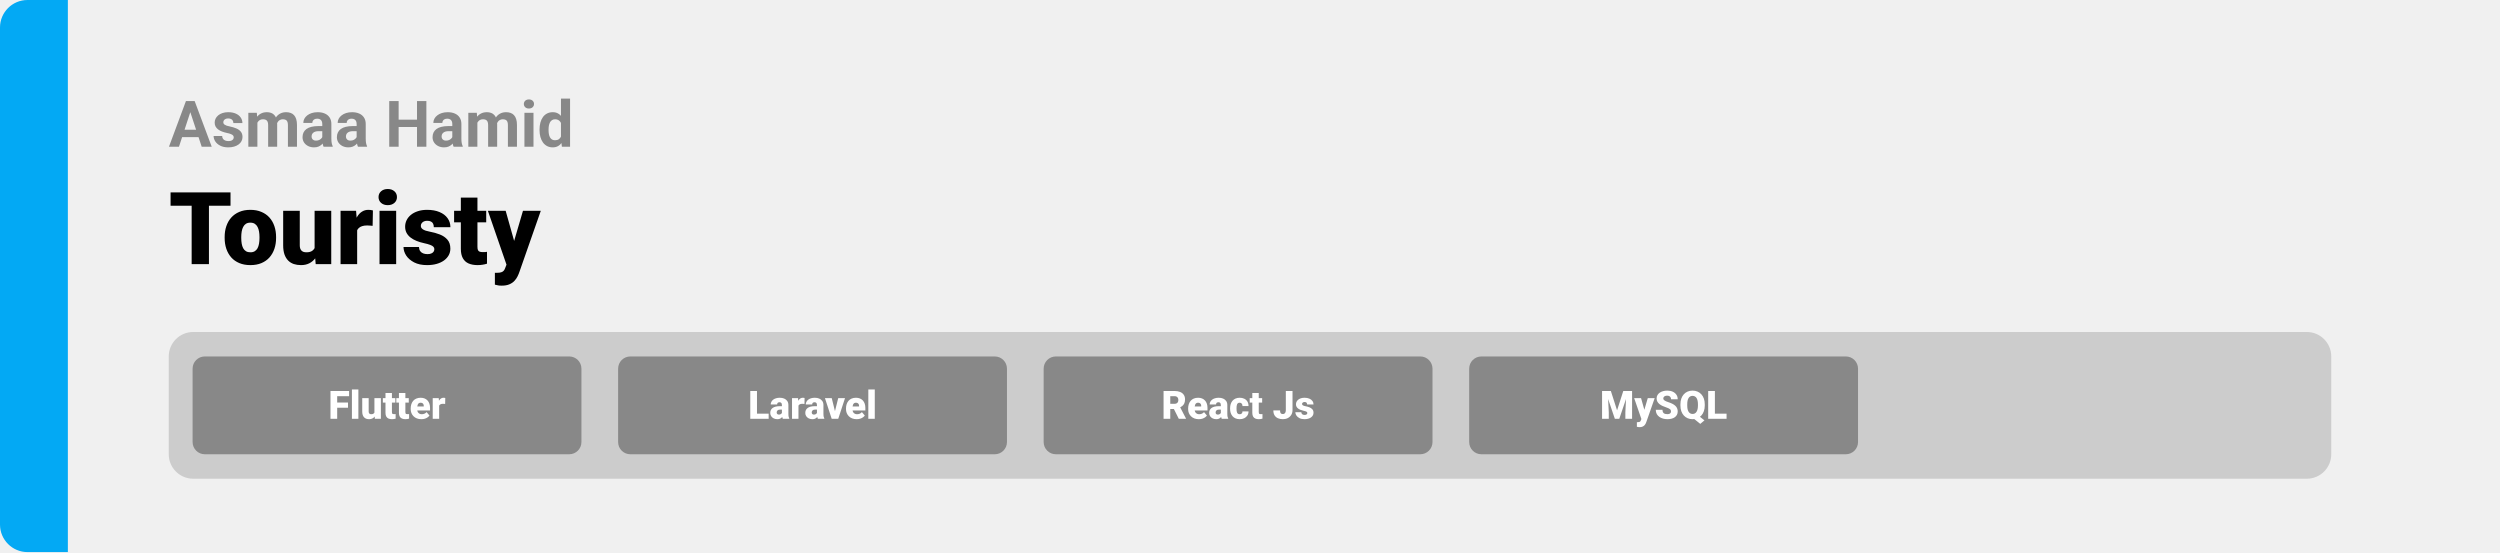
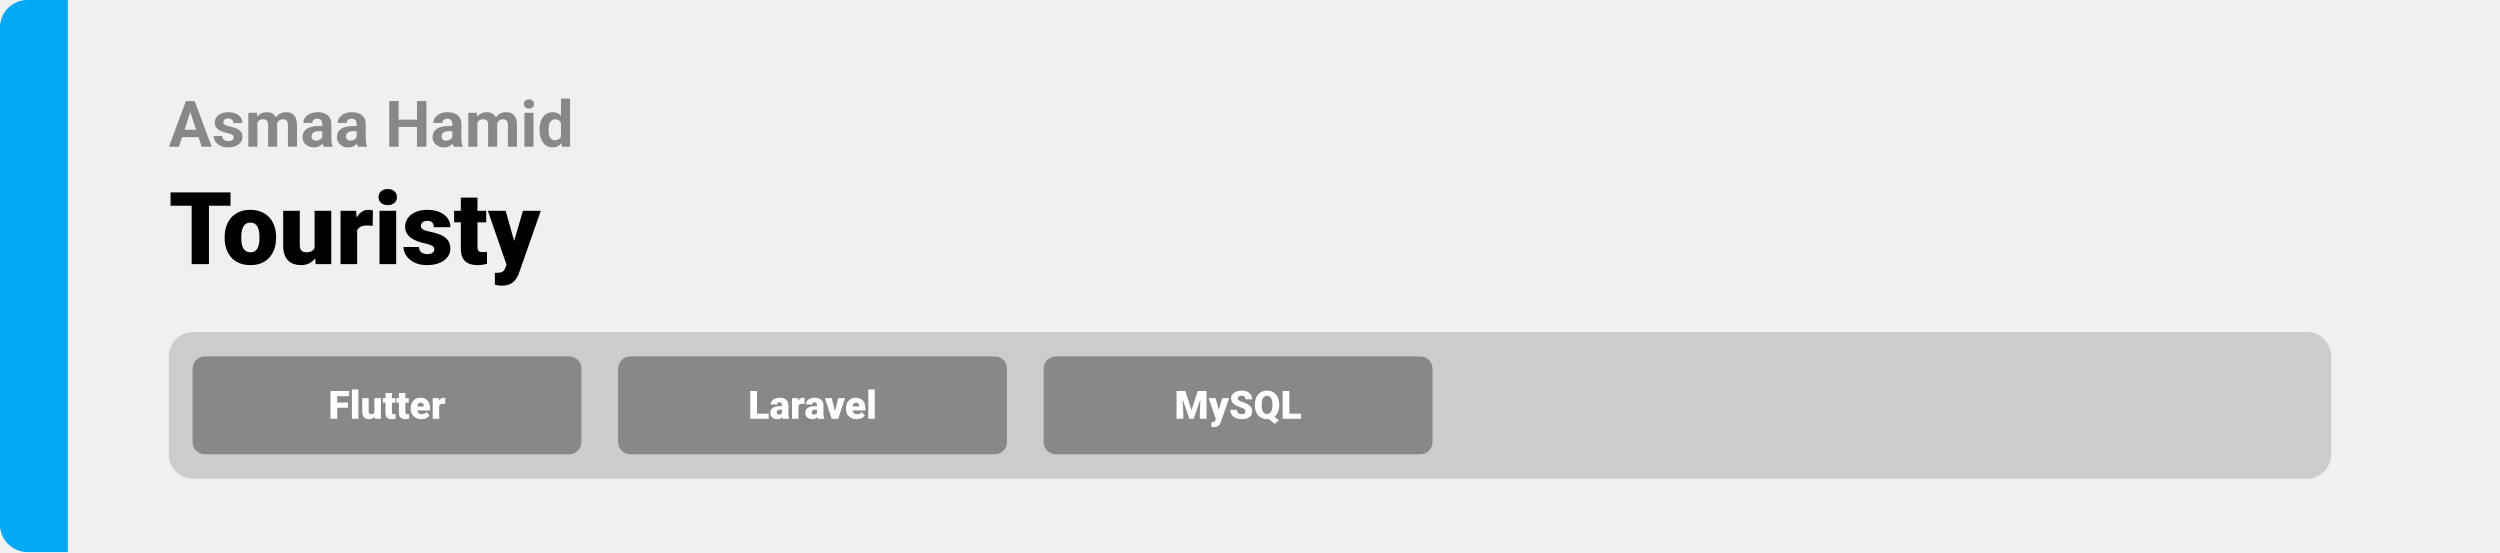
<svg xmlns="http://www.w3.org/2000/svg" width="1363" height="301" viewBox="0 0 1363 301" fill="none">
  <rect width="1363" height="301" rx="15" fill="#F0F0F0" />
  <path d="M0 15C0 6.716 6.716 0 15 0H37V301H15C6.716 301 0 294.284 0 286V15Z" fill="#03A9F4" />
  <path d="M113.914 104.898V144H104.488V104.898H113.914ZM125.677 104.898V112.176H92.994V104.898H125.677ZM122.481 129.767V129.203C122.481 127.072 122.785 125.112 123.394 123.321C124.003 121.513 124.898 119.946 126.08 118.622C127.261 117.297 128.72 116.267 130.457 115.533C132.194 114.781 134.199 114.405 136.473 114.405C138.764 114.405 140.778 114.781 142.515 115.533C144.27 116.267 145.738 117.297 146.919 118.622C148.101 119.946 148.996 121.513 149.605 123.321C150.214 125.112 150.518 127.072 150.518 129.203V129.767C150.518 131.879 150.214 133.84 149.605 135.648C148.996 137.438 148.101 139.005 146.919 140.348C145.738 141.673 144.279 142.702 142.542 143.436C140.805 144.17 138.8 144.537 136.526 144.537C134.253 144.537 132.238 144.17 130.484 143.436C128.729 142.702 127.261 141.673 126.08 140.348C124.898 139.005 124.003 137.438 123.394 135.648C122.785 133.84 122.481 131.879 122.481 129.767ZM131.531 129.203V129.767C131.531 130.859 131.612 131.879 131.773 132.828C131.934 133.777 132.203 134.61 132.579 135.326C132.955 136.024 133.465 136.57 134.109 136.964C134.754 137.358 135.56 137.555 136.526 137.555C137.475 137.555 138.263 137.358 138.89 136.964C139.534 136.57 140.044 136.024 140.42 135.326C140.796 134.61 141.065 133.777 141.226 132.828C141.387 131.879 141.468 130.859 141.468 129.767V129.203C141.468 128.146 141.387 127.153 141.226 126.222C141.065 125.273 140.796 124.44 140.42 123.724C140.044 122.99 139.534 122.417 138.89 122.005C138.245 121.594 137.439 121.388 136.473 121.388C135.524 121.388 134.727 121.594 134.083 122.005C133.456 122.417 132.955 122.99 132.579 123.724C132.203 124.44 131.934 125.273 131.773 126.222C131.612 127.153 131.531 128.146 131.531 129.203ZM171.519 136.937V114.942H180.596V144H172.11L171.519 136.937ZM172.378 131.029L174.742 130.975C174.742 132.927 174.509 134.735 174.043 136.4C173.578 138.047 172.889 139.479 171.976 140.697C171.08 141.914 169.97 142.863 168.646 143.543C167.339 144.206 165.826 144.537 164.107 144.537C162.675 144.537 161.359 144.34 160.159 143.946C158.978 143.535 157.957 142.899 157.098 142.04C156.238 141.162 155.567 140.043 155.083 138.683C154.618 137.304 154.385 135.657 154.385 133.741V114.942H163.436V133.795C163.436 134.439 163.516 134.994 163.677 135.46C163.838 135.925 164.071 136.319 164.375 136.642C164.68 136.946 165.056 137.179 165.503 137.34C165.969 137.483 166.497 137.555 167.088 137.555C168.449 137.555 169.514 137.268 170.284 136.695C171.054 136.122 171.591 135.344 171.895 134.359C172.217 133.374 172.378 132.264 172.378 131.029ZM194.722 122.14V144H185.672V114.942H194.131L194.722 122.14ZM203.316 114.728L203.155 123.133C202.797 123.097 202.313 123.053 201.705 122.999C201.096 122.945 200.586 122.918 200.174 122.918C199.118 122.918 198.204 123.044 197.435 123.294C196.683 123.527 196.056 123.885 195.555 124.369C195.071 124.834 194.713 125.425 194.48 126.141C194.266 126.857 194.167 127.69 194.185 128.639L192.547 127.564C192.547 125.613 192.735 123.84 193.111 122.247C193.505 120.636 194.06 119.248 194.776 118.084C195.492 116.903 196.36 115.999 197.381 115.372C198.401 114.728 199.547 114.405 200.818 114.405C201.266 114.405 201.705 114.432 202.134 114.486C202.582 114.54 202.976 114.62 203.316 114.728ZM215.992 114.942V144H206.915V114.942H215.992ZM206.377 107.45C206.377 106.161 206.843 105.104 207.774 104.281C208.705 103.457 209.913 103.045 211.399 103.045C212.885 103.045 214.094 103.457 215.025 104.281C215.956 105.104 216.421 106.161 216.421 107.45C216.421 108.739 215.956 109.795 215.025 110.619C214.094 111.442 212.885 111.854 211.399 111.854C209.913 111.854 208.705 111.442 207.774 110.619C206.843 109.795 206.377 108.739 206.377 107.45ZM236.805 135.836C236.805 135.335 236.635 134.905 236.294 134.547C235.972 134.171 235.399 133.831 234.576 133.526C233.752 133.204 232.597 132.882 231.111 132.56C229.697 132.255 228.363 131.852 227.11 131.351C225.875 130.85 224.791 130.241 223.86 129.525C222.929 128.809 222.195 127.958 221.658 126.974C221.139 125.989 220.879 124.861 220.879 123.59C220.879 122.354 221.139 121.191 221.658 120.099C222.195 118.989 222.974 118.013 223.995 117.171C225.033 116.312 226.295 115.641 227.781 115.157C229.267 114.656 230.959 114.405 232.857 114.405C235.471 114.405 237.727 114.808 239.625 115.614C241.522 116.402 242.981 117.512 244.002 118.944C245.04 120.358 245.56 121.996 245.56 123.858H236.509C236.509 123.124 236.384 122.498 236.133 121.979C235.901 121.459 235.516 121.065 234.979 120.797C234.441 120.51 233.725 120.367 232.83 120.367C232.203 120.367 231.631 120.484 231.111 120.716C230.61 120.949 230.207 121.271 229.903 121.683C229.598 122.095 229.446 122.578 229.446 123.133C229.446 123.527 229.536 123.885 229.715 124.208C229.912 124.512 230.207 124.798 230.601 125.067C230.995 125.318 231.496 125.55 232.105 125.765C232.714 125.962 233.448 126.141 234.307 126.302C236.259 126.66 238.085 127.171 239.786 127.833C241.486 128.495 242.865 129.435 243.921 130.653C244.996 131.87 245.533 133.508 245.533 135.567C245.533 136.856 245.237 138.047 244.646 139.139C244.056 140.213 243.205 141.162 242.095 141.986C240.985 142.792 239.651 143.418 238.094 143.866C236.536 144.313 234.782 144.537 232.83 144.537C230.055 144.537 227.71 144.045 225.794 143.06C223.878 142.057 222.428 140.804 221.443 139.3C220.477 137.778 219.993 136.239 219.993 134.681H228.426C228.462 135.576 228.676 136.31 229.07 136.883C229.482 137.456 230.028 137.877 230.708 138.146C231.389 138.414 232.177 138.548 233.072 138.548C233.895 138.548 234.576 138.432 235.113 138.199C235.668 137.966 236.089 137.653 236.375 137.259C236.661 136.847 236.805 136.373 236.805 135.836ZM265.083 114.942V121.227H247.574V114.942H265.083ZM251.253 107.718H260.303V134.52C260.303 135.29 260.393 135.89 260.572 136.319C260.751 136.731 261.055 137.027 261.485 137.206C261.932 137.367 262.523 137.447 263.257 137.447C263.777 137.447 264.206 137.438 264.546 137.42C264.887 137.385 265.209 137.34 265.513 137.286V143.758C264.743 144.009 263.938 144.197 263.096 144.322C262.255 144.465 261.36 144.537 260.411 144.537C258.477 144.537 256.821 144.233 255.442 143.624C254.082 143.015 253.043 142.057 252.327 140.75C251.611 139.444 251.253 137.743 251.253 135.648V107.718ZM277.598 140.589L285.118 114.942H294.839L283.157 148.324C282.907 149.058 282.575 149.846 282.164 150.687C281.752 151.546 281.188 152.361 280.472 153.131C279.756 153.901 278.833 154.527 277.706 155.011C276.596 155.494 275.217 155.736 273.57 155.736C272.693 155.736 272.048 155.691 271.636 155.602C271.242 155.53 270.634 155.396 269.81 155.199V148.727C270.043 148.727 270.24 148.727 270.401 148.727C270.58 148.727 270.777 148.727 270.992 148.727C271.958 148.727 272.728 148.628 273.301 148.431C273.892 148.234 274.34 147.948 274.644 147.572C274.966 147.196 275.217 146.739 275.396 146.202L277.598 140.589ZM275.691 114.942L281.412 135.272L282.405 144.859H276.336L265.997 114.942H275.691Z" fill="black" />
  <path d="M104.339 59.373L97.571 80H92.12L101.365 55.117H104.834L104.339 59.373ZM109.961 80L103.177 59.373L102.63 55.117H106.133L115.43 80H109.961ZM109.654 70.737V74.753H96.512V70.737H109.654ZM127.427 74.89C127.427 74.537 127.325 74.218 127.12 73.933C126.915 73.648 126.533 73.386 125.975 73.147C125.428 72.896 124.636 72.668 123.599 72.463C122.665 72.258 121.793 72.002 120.984 71.694C120.187 71.375 119.492 70.994 118.899 70.549C118.318 70.105 117.863 69.581 117.532 68.977C117.202 68.362 117.037 67.661 117.037 66.875C117.037 66.1 117.202 65.371 117.532 64.688C117.874 64.004 118.358 63.4 118.985 62.876C119.623 62.34 120.398 61.925 121.309 61.628C122.232 61.321 123.269 61.167 124.419 61.167C126.026 61.167 127.404 61.423 128.555 61.936C129.717 62.449 130.606 63.155 131.221 64.055C131.848 64.944 132.161 65.958 132.161 67.097H127.239C127.239 66.619 127.137 66.191 126.932 65.815C126.738 65.428 126.43 65.126 126.009 64.91C125.599 64.682 125.063 64.568 124.402 64.568C123.855 64.568 123.383 64.665 122.984 64.858C122.585 65.041 122.278 65.291 122.061 65.61C121.856 65.918 121.753 66.26 121.753 66.636C121.753 66.921 121.81 67.177 121.924 67.405C122.05 67.621 122.249 67.821 122.522 68.003C122.796 68.185 123.149 68.356 123.582 68.516C124.026 68.664 124.573 68.8 125.223 68.926C126.556 69.199 127.746 69.558 128.794 70.002C129.843 70.435 130.674 71.028 131.29 71.78C131.905 72.52 132.212 73.495 132.212 74.702C132.212 75.522 132.03 76.274 131.666 76.958C131.301 77.642 130.777 78.24 130.093 78.752C129.41 79.254 128.589 79.647 127.632 79.932C126.687 80.205 125.621 80.342 124.437 80.342C122.716 80.342 121.258 80.034 120.062 79.419C118.877 78.804 117.977 78.023 117.361 77.078C116.757 76.121 116.456 75.141 116.456 74.138H121.121C121.144 74.81 121.315 75.352 121.634 75.762C121.964 76.172 122.38 76.468 122.881 76.65C123.394 76.833 123.947 76.924 124.539 76.924C125.177 76.924 125.707 76.838 126.128 76.668C126.55 76.485 126.869 76.246 127.085 75.95C127.313 75.642 127.427 75.289 127.427 74.89ZM140.33 65.337V80H135.391V61.509H140.022L140.33 65.337ZM139.646 70.105H138.279C138.279 68.817 138.433 67.633 138.741 66.55C139.06 65.457 139.521 64.511 140.125 63.713C140.74 62.904 141.498 62.278 142.398 61.834C143.298 61.389 144.34 61.167 145.525 61.167C146.346 61.167 147.098 61.292 147.781 61.543C148.465 61.782 149.052 62.164 149.542 62.688C150.043 63.201 150.43 63.873 150.704 64.705C150.977 65.525 151.114 66.51 151.114 67.661V80H146.192V68.208C146.192 67.365 146.078 66.716 145.85 66.26C145.622 65.804 145.298 65.485 144.876 65.303C144.466 65.12 143.97 65.029 143.389 65.029C142.751 65.029 142.193 65.16 141.714 65.422C141.247 65.684 140.86 66.049 140.552 66.516C140.245 66.972 140.017 67.507 139.869 68.123C139.721 68.738 139.646 69.399 139.646 70.105ZM150.652 69.541L148.892 69.763C148.892 68.555 149.04 67.433 149.336 66.397C149.644 65.36 150.094 64.448 150.687 63.662C151.29 62.876 152.037 62.266 152.925 61.834C153.814 61.389 154.839 61.167 156.001 61.167C156.89 61.167 157.699 61.298 158.428 61.56C159.157 61.811 159.778 62.215 160.291 62.773C160.815 63.32 161.214 64.038 161.487 64.927C161.772 65.815 161.915 66.903 161.915 68.191V80H156.976V68.191C156.976 67.336 156.862 66.687 156.634 66.243C156.417 65.787 156.098 65.474 155.677 65.303C155.267 65.12 154.777 65.029 154.207 65.029C153.615 65.029 153.096 65.149 152.652 65.388C152.208 65.616 151.837 65.935 151.541 66.345C151.245 66.755 151.023 67.234 150.875 67.781C150.726 68.316 150.652 68.903 150.652 69.541ZM175.706 75.83V67.593C175.706 67 175.609 66.493 175.416 66.072C175.222 65.639 174.92 65.303 174.51 65.064C174.111 64.824 173.593 64.705 172.955 64.705C172.408 64.705 171.935 64.801 171.536 64.995C171.137 65.177 170.83 65.445 170.613 65.798C170.397 66.14 170.289 66.545 170.289 67.012H165.367C165.367 66.226 165.549 65.479 165.914 64.773C166.278 64.067 166.808 63.446 167.503 62.91C168.198 62.363 169.024 61.936 169.981 61.628C170.949 61.321 172.032 61.167 173.228 61.167C174.664 61.167 175.94 61.406 177.056 61.885C178.173 62.363 179.05 63.081 179.688 64.038C180.337 64.995 180.662 66.191 180.662 67.627V75.54C180.662 76.553 180.725 77.385 180.85 78.035C180.975 78.673 181.158 79.231 181.397 79.71V80H176.424C176.185 79.499 176.002 78.872 175.877 78.12C175.763 77.357 175.706 76.593 175.706 75.83ZM176.355 68.738L176.39 71.523H173.638C172.989 71.523 172.425 71.597 171.946 71.746C171.468 71.894 171.075 72.105 170.767 72.378C170.459 72.64 170.232 72.948 170.083 73.301C169.947 73.654 169.878 74.041 169.878 74.463C169.878 74.884 169.975 75.266 170.169 75.608C170.363 75.938 170.642 76.2 171.006 76.394C171.371 76.576 171.798 76.668 172.288 76.668C173.029 76.668 173.672 76.519 174.219 76.223C174.766 75.927 175.188 75.562 175.484 75.129C175.792 74.697 175.951 74.286 175.962 73.899L177.261 75.984C177.079 76.451 176.828 76.935 176.509 77.436C176.202 77.938 175.809 78.411 175.33 78.855C174.852 79.288 174.276 79.647 173.604 79.932C172.932 80.205 172.134 80.342 171.211 80.342C170.038 80.342 168.973 80.108 168.016 79.641C167.07 79.163 166.318 78.507 165.76 77.676C165.213 76.833 164.939 75.876 164.939 74.805C164.939 73.836 165.122 72.976 165.486 72.224C165.851 71.472 166.386 70.84 167.093 70.327C167.811 69.803 168.705 69.41 169.776 69.148C170.847 68.874 172.089 68.738 173.501 68.738H176.355ZM194.437 75.83V67.593C194.437 67 194.34 66.493 194.146 66.072C193.952 65.639 193.65 65.303 193.24 65.064C192.841 64.824 192.323 64.705 191.685 64.705C191.138 64.705 190.665 64.801 190.267 64.995C189.868 65.177 189.56 65.445 189.344 65.798C189.127 66.14 189.019 66.545 189.019 67.012H184.097C184.097 66.226 184.279 65.479 184.644 64.773C185.009 64.067 185.538 63.446 186.233 62.91C186.928 62.363 187.754 61.936 188.711 61.628C189.68 61.321 190.762 61.167 191.958 61.167C193.394 61.167 194.67 61.406 195.787 61.885C196.903 62.363 197.78 63.081 198.418 64.038C199.068 64.995 199.393 66.191 199.393 67.627V75.54C199.393 76.553 199.455 77.385 199.581 78.035C199.706 78.673 199.888 79.231 200.127 79.71V80H195.154C194.915 79.499 194.733 78.872 194.607 78.12C194.493 77.357 194.437 76.593 194.437 75.83ZM195.086 68.738L195.12 71.523H192.369C191.719 71.523 191.155 71.597 190.677 71.746C190.198 71.894 189.805 72.105 189.498 72.378C189.19 72.64 188.962 72.948 188.814 73.301C188.677 73.654 188.609 74.041 188.609 74.463C188.609 74.884 188.706 75.266 188.899 75.608C189.093 75.938 189.372 76.2 189.737 76.394C190.101 76.576 190.529 76.668 191.019 76.668C191.759 76.668 192.403 76.519 192.95 76.223C193.497 75.927 193.918 75.562 194.214 75.129C194.522 74.697 194.681 74.286 194.693 73.899L195.992 75.984C195.809 76.451 195.559 76.935 195.24 77.436C194.932 77.938 194.539 78.411 194.061 78.855C193.582 79.288 193.007 79.647 192.334 79.932C191.662 80.205 190.865 80.342 189.942 80.342C188.768 80.342 187.703 80.108 186.746 79.641C185.8 79.163 185.049 78.507 184.49 77.676C183.943 76.833 183.67 75.876 183.67 74.805C183.67 73.836 183.852 72.976 184.217 72.224C184.581 71.472 185.117 70.84 185.823 70.327C186.541 69.803 187.435 69.41 188.506 69.148C189.577 68.874 190.819 68.738 192.232 68.738H195.086ZM228.804 65.251V69.251H215.816V65.251H228.804ZM217.337 55.117V80H212.21V55.117H217.337ZM232.461 55.117V80H227.352V55.117H232.461ZM246.595 75.83V67.593C246.595 67 246.498 66.493 246.304 66.072C246.111 65.639 245.809 65.303 245.398 65.064C245 64.824 244.481 64.705 243.843 64.705C243.296 64.705 242.824 64.801 242.425 64.995C242.026 65.177 241.718 65.445 241.502 65.798C241.285 66.14 241.177 66.545 241.177 67.012H236.255C236.255 66.226 236.438 65.479 236.802 64.773C237.167 64.067 237.697 63.446 238.392 62.91C239.087 62.363 239.913 61.936 240.87 61.628C241.838 61.321 242.92 61.167 244.117 61.167C245.552 61.167 246.828 61.406 247.945 61.885C249.061 62.363 249.939 63.081 250.577 64.038C251.226 64.995 251.551 66.191 251.551 67.627V75.54C251.551 76.553 251.613 77.385 251.739 78.035C251.864 78.673 252.046 79.231 252.286 79.71V80H247.312C247.073 79.499 246.891 78.872 246.766 78.12C246.652 77.357 246.595 76.593 246.595 75.83ZM247.244 68.738L247.278 71.523H244.527C243.877 71.523 243.313 71.597 242.835 71.746C242.356 71.894 241.963 72.105 241.656 72.378C241.348 72.64 241.12 72.948 240.972 73.301C240.835 73.654 240.767 74.041 240.767 74.463C240.767 74.884 240.864 75.266 241.058 75.608C241.251 75.938 241.53 76.2 241.895 76.394C242.26 76.576 242.687 76.668 243.177 76.668C243.917 76.668 244.561 76.519 245.108 76.223C245.655 75.927 246.076 75.562 246.373 75.129C246.68 74.697 246.84 74.286 246.851 73.899L248.15 75.984C247.968 76.451 247.717 76.935 247.398 77.436C247.09 77.938 246.697 78.411 246.219 78.855C245.74 79.288 245.165 79.647 244.493 79.932C243.82 80.205 243.023 80.342 242.1 80.342C240.927 80.342 239.861 80.108 238.904 79.641C237.959 79.163 237.207 78.507 236.648 77.676C236.102 76.833 235.828 75.876 235.828 74.805C235.828 73.836 236.01 72.976 236.375 72.224C236.74 71.472 237.275 70.84 237.981 70.327C238.699 69.803 239.594 69.41 240.665 69.148C241.736 68.874 242.977 68.738 244.39 68.738H247.244ZM260.267 65.337V80H255.328V61.509H259.959L260.267 65.337ZM259.583 70.105H258.216C258.216 68.817 258.37 67.633 258.677 66.55C258.996 65.457 259.458 64.511 260.062 63.713C260.677 62.904 261.434 62.278 262.334 61.834C263.235 61.389 264.277 61.167 265.462 61.167C266.282 61.167 267.034 61.292 267.718 61.543C268.401 61.782 268.988 62.164 269.478 62.688C269.979 63.201 270.367 63.873 270.64 64.705C270.914 65.525 271.05 66.51 271.05 67.661V80H266.128V68.208C266.128 67.365 266.014 66.716 265.787 66.26C265.559 65.804 265.234 65.485 264.812 65.303C264.402 65.12 263.907 65.029 263.326 65.029C262.688 65.029 262.129 65.16 261.651 65.422C261.184 65.684 260.796 66.049 260.489 66.516C260.181 66.972 259.953 67.507 259.805 68.123C259.657 68.738 259.583 69.399 259.583 70.105ZM270.589 69.541L268.829 69.763C268.829 68.555 268.977 67.433 269.273 66.397C269.581 65.36 270.031 64.448 270.623 63.662C271.227 62.876 271.973 62.266 272.862 61.834C273.75 61.389 274.776 61.167 275.938 61.167C276.827 61.167 277.636 61.298 278.365 61.56C279.094 61.811 279.715 62.215 280.228 62.773C280.752 63.32 281.15 64.038 281.424 64.927C281.709 65.815 281.851 66.903 281.851 68.191V80H276.912V68.191C276.912 67.336 276.798 66.687 276.57 66.243C276.354 65.787 276.035 65.474 275.613 65.303C275.203 65.12 274.713 65.029 274.144 65.029C273.551 65.029 273.033 65.149 272.588 65.388C272.144 65.616 271.774 65.935 271.478 66.345C271.181 66.755 270.959 67.234 270.811 67.781C270.663 68.316 270.589 68.903 270.589 69.541ZM290.857 61.509V80H285.918V61.509H290.857ZM285.611 56.69C285.611 55.972 285.861 55.379 286.363 54.912C286.864 54.445 287.536 54.211 288.379 54.211C289.211 54.211 289.878 54.445 290.379 54.912C290.892 55.379 291.148 55.972 291.148 56.69C291.148 57.407 290.892 58 290.379 58.467C289.878 58.934 289.211 59.167 288.379 59.167C287.536 59.167 286.864 58.934 286.363 58.467C285.861 58 285.611 57.407 285.611 56.69ZM305.845 75.967V53.75H310.801V80H306.341L305.845 75.967ZM294.156 70.977V70.618C294.156 69.205 294.315 67.923 294.634 66.772C294.953 65.61 295.42 64.613 296.036 63.782C296.651 62.95 297.409 62.306 298.309 61.851C299.209 61.395 300.234 61.167 301.385 61.167C302.467 61.167 303.413 61.395 304.222 61.851C305.042 62.306 305.737 62.956 306.307 63.799C306.888 64.63 307.355 65.616 307.708 66.755C308.061 67.883 308.318 69.12 308.477 70.464V71.25C308.318 72.537 308.061 73.734 307.708 74.839C307.355 75.944 306.888 76.912 306.307 77.744C305.737 78.564 305.042 79.203 304.222 79.658C303.401 80.114 302.444 80.342 301.351 80.342C300.2 80.342 299.174 80.108 298.274 79.641C297.386 79.174 296.634 78.519 296.019 77.676C295.415 76.833 294.953 75.841 294.634 74.702C294.315 73.563 294.156 72.321 294.156 70.977ZM299.078 70.618V70.977C299.078 71.74 299.135 72.452 299.249 73.113C299.374 73.774 299.573 74.36 299.847 74.873C300.132 75.374 300.496 75.767 300.94 76.052C301.396 76.326 301.949 76.462 302.598 76.462C303.441 76.462 304.136 76.274 304.683 75.898C305.23 75.511 305.646 74.981 305.931 74.309C306.227 73.637 306.398 72.862 306.443 71.985V69.746C306.409 69.028 306.307 68.385 306.136 67.815C305.976 67.234 305.737 66.738 305.418 66.328C305.11 65.918 304.723 65.599 304.256 65.371C303.8 65.143 303.259 65.029 302.632 65.029C301.994 65.029 301.447 65.177 300.992 65.474C300.536 65.758 300.166 66.151 299.881 66.653C299.607 67.154 299.402 67.747 299.266 68.43C299.14 69.102 299.078 69.832 299.078 70.618Z" fill="#888888" />
  <rect x="92" y="181" width="1179" height="80" rx="13.333" fill="#CCCCCC" />
  <rect x="107" y="196.333" width="208" height="49.333" rx="4.667" fill="#888888" stroke="#888888" stroke-width="4" />
  <path d="M183.833 213.167V228.333H180.177V213.167H183.833ZM189.729 219.479V222.292H182.792V219.479H189.729ZM190.323 213.167V215.99H182.792V213.167H190.323ZM195.385 212.333V228.333H191.865V212.333H195.385ZM204.135 225.594V217.062H207.656V228.333H204.365L204.135 225.594ZM204.469 223.302L205.385 223.281C205.385 224.038 205.295 224.74 205.115 225.385C204.934 226.024 204.667 226.58 204.313 227.052C203.965 227.524 203.535 227.892 203.021 228.156C202.514 228.413 201.927 228.542 201.26 228.542C200.705 228.542 200.194 228.465 199.729 228.312C199.271 228.153 198.875 227.906 198.542 227.573C198.208 227.233 197.948 226.799 197.76 226.271C197.58 225.736 197.49 225.097 197.49 224.354V217.062H201V224.375C201 224.625 201.031 224.84 201.094 225.021C201.156 225.201 201.247 225.354 201.365 225.479C201.483 225.597 201.628 225.687 201.802 225.75C201.983 225.806 202.188 225.833 202.417 225.833C202.944 225.833 203.358 225.722 203.656 225.5C203.955 225.278 204.163 224.976 204.281 224.594C204.406 224.212 204.469 223.781 204.469 223.302ZM215.531 217.062V219.5H208.74V217.062H215.531ZM210.167 214.26H213.677V224.656C213.677 224.955 213.712 225.187 213.781 225.354C213.851 225.514 213.969 225.628 214.135 225.698C214.309 225.76 214.538 225.792 214.823 225.792C215.024 225.792 215.191 225.788 215.323 225.781C215.455 225.767 215.58 225.75 215.698 225.729V228.24C215.399 228.337 215.087 228.41 214.76 228.458C214.434 228.514 214.087 228.542 213.719 228.542C212.969 228.542 212.326 228.424 211.792 228.187C211.264 227.951 210.861 227.58 210.583 227.073C210.306 226.566 210.167 225.906 210.167 225.094V214.26ZM222.865 217.062V219.5H216.073V217.062H222.865ZM217.5 214.26H221.01V224.656C221.01 224.955 221.045 225.187 221.115 225.354C221.184 225.514 221.302 225.628 221.469 225.698C221.642 225.76 221.872 225.792 222.156 225.792C222.358 225.792 222.524 225.788 222.656 225.781C222.788 225.767 222.913 225.75 223.031 225.729V228.24C222.733 228.337 222.42 228.41 222.094 228.458C221.767 228.514 221.42 228.542 221.052 228.542C220.302 228.542 219.66 228.424 219.125 228.187C218.597 227.951 218.194 227.58 217.917 227.073C217.639 226.566 217.5 225.906 217.5 225.094V214.26ZM229.719 228.542C228.802 228.542 227.983 228.399 227.26 228.115C226.538 227.823 225.927 227.424 225.427 226.917C224.934 226.41 224.556 225.826 224.292 225.167C224.035 224.507 223.906 223.809 223.906 223.073V222.677C223.906 221.851 224.021 221.087 224.25 220.385C224.479 219.677 224.819 219.059 225.271 218.531C225.722 218.003 226.288 217.594 226.969 217.302C227.649 217.003 228.441 216.854 229.344 216.854C230.142 216.854 230.858 216.983 231.49 217.24C232.122 217.497 232.656 217.865 233.094 218.344C233.538 218.823 233.875 219.403 234.104 220.083C234.34 220.764 234.458 221.528 234.458 222.375V223.802H225.25V221.604H231.031V221.333C231.038 220.958 230.972 220.639 230.833 220.375C230.701 220.111 230.507 219.91 230.25 219.771C229.993 219.632 229.681 219.562 229.312 219.562C228.931 219.562 228.615 219.646 228.365 219.812C228.122 219.979 227.931 220.208 227.792 220.5C227.66 220.785 227.566 221.115 227.51 221.49C227.455 221.865 227.427 222.26 227.427 222.677V223.073C227.427 223.49 227.483 223.868 227.594 224.208C227.712 224.549 227.878 224.84 228.094 225.083C228.316 225.319 228.58 225.503 228.885 225.635C229.198 225.767 229.552 225.833 229.948 225.833C230.427 225.833 230.899 225.743 231.365 225.562C231.83 225.382 232.229 225.083 232.562 224.667L234.156 226.562C233.927 226.889 233.601 227.205 233.177 227.51C232.76 227.816 232.26 228.066 231.677 228.26C231.094 228.448 230.441 228.542 229.719 228.542ZM239.427 219.854V228.333H235.917V217.062H239.198L239.427 219.854ZM242.76 216.979L242.698 220.24C242.559 220.226 242.372 220.208 242.135 220.187C241.899 220.167 241.701 220.156 241.542 220.156C241.132 220.156 240.778 220.205 240.479 220.302C240.187 220.392 239.944 220.531 239.75 220.719C239.562 220.899 239.424 221.128 239.333 221.406C239.25 221.684 239.212 222.007 239.219 222.375L238.583 221.958C238.583 221.201 238.656 220.514 238.802 219.896C238.955 219.271 239.17 218.733 239.448 218.281C239.726 217.823 240.062 217.472 240.458 217.229C240.854 216.979 241.299 216.854 241.792 216.854C241.965 216.854 242.135 216.865 242.302 216.885C242.476 216.906 242.628 216.937 242.76 216.979Z" fill="white" />
  <rect x="339" y="196.333" width="208" height="49.333" rx="4.667" fill="#888888" stroke="#888888" stroke-width="4" />
  <path d="M419.073 225.521V228.333H411.406V225.521H419.073ZM412.708 213.167V228.333H409.052V213.167H412.708ZM426.302 225.5V220.854C426.302 220.535 426.257 220.26 426.167 220.031C426.076 219.802 425.934 219.625 425.74 219.5C425.545 219.368 425.285 219.302 424.958 219.302C424.694 219.302 424.469 219.347 424.281 219.437C424.094 219.528 423.951 219.663 423.854 219.844C423.757 220.024 423.708 220.253 423.708 220.531H420.198C420.198 220.01 420.312 219.528 420.542 219.083C420.778 218.632 421.111 218.24 421.542 217.906C421.979 217.573 422.5 217.316 423.104 217.135C423.715 216.948 424.396 216.854 425.146 216.854C426.042 216.854 426.84 217.003 427.542 217.302C428.25 217.601 428.809 218.049 429.219 218.646C429.628 219.236 429.833 219.979 429.833 220.875V225.49C429.833 226.226 429.875 226.785 429.958 227.167C430.042 227.542 430.16 227.872 430.312 228.156V228.333H426.792C426.625 227.986 426.5 227.562 426.417 227.062C426.34 226.556 426.302 226.035 426.302 225.5ZM426.729 221.448L426.75 223.323H425.198C424.872 223.323 424.594 223.368 424.365 223.458C424.142 223.549 423.962 223.674 423.823 223.833C423.691 223.986 423.594 224.16 423.531 224.354C423.476 224.549 423.448 224.753 423.448 224.969C423.448 225.177 423.497 225.365 423.594 225.531C423.698 225.691 423.837 225.816 424.01 225.906C424.184 225.997 424.378 226.042 424.594 226.042C424.983 226.042 425.312 225.969 425.583 225.823C425.861 225.67 426.073 225.486 426.219 225.271C426.365 225.056 426.437 224.854 426.437 224.667L427.208 226.104C427.069 226.382 426.91 226.663 426.729 226.948C426.556 227.233 426.337 227.497 426.073 227.74C425.816 227.976 425.5 228.17 425.125 228.323C424.75 228.469 424.295 228.542 423.76 228.542C423.066 228.542 422.427 228.399 421.844 228.115C421.267 227.83 420.806 227.434 420.458 226.927C420.111 226.413 419.937 225.823 419.937 225.156C419.937 224.573 420.042 224.052 420.25 223.594C420.465 223.135 420.788 222.747 421.219 222.427C421.649 222.108 422.198 221.865 422.865 221.698C423.531 221.531 424.316 221.448 425.219 221.448H426.729ZM435.323 219.854V228.333H431.812V217.062H435.094L435.323 219.854ZM438.656 216.979L438.594 220.24C438.455 220.226 438.267 220.208 438.031 220.187C437.795 220.167 437.597 220.156 437.437 220.156C437.028 220.156 436.674 220.205 436.375 220.302C436.083 220.392 435.84 220.531 435.646 220.719C435.458 220.899 435.319 221.128 435.229 221.406C435.146 221.684 435.108 222.007 435.115 222.375L434.479 221.958C434.479 221.201 434.552 220.514 434.698 219.896C434.851 219.271 435.066 218.733 435.344 218.281C435.622 217.823 435.958 217.472 436.354 217.229C436.75 216.979 437.194 216.854 437.687 216.854C437.861 216.854 438.031 216.865 438.198 216.885C438.372 216.906 438.524 216.937 438.656 216.979ZM445.406 225.5V220.854C445.406 220.535 445.361 220.26 445.271 220.031C445.181 219.802 445.038 219.625 444.844 219.5C444.649 219.368 444.389 219.302 444.063 219.302C443.799 219.302 443.573 219.347 443.385 219.437C443.198 219.528 443.056 219.663 442.958 219.844C442.861 220.024 442.813 220.253 442.813 220.531H439.302C439.302 220.01 439.417 219.528 439.646 219.083C439.882 218.632 440.215 218.24 440.646 217.906C441.083 217.573 441.604 217.316 442.208 217.135C442.819 216.948 443.5 216.854 444.25 216.854C445.146 216.854 445.944 217.003 446.646 217.302C447.354 217.601 447.913 218.049 448.323 218.646C448.733 219.236 448.938 219.979 448.938 220.875V225.49C448.938 226.226 448.979 226.785 449.063 227.167C449.146 227.542 449.264 227.872 449.417 228.156V228.333H445.896C445.729 227.986 445.604 227.562 445.521 227.062C445.444 226.556 445.406 226.035 445.406 225.5ZM445.833 221.448L445.854 223.323H444.302C443.976 223.323 443.698 223.368 443.469 223.458C443.247 223.549 443.066 223.674 442.927 223.833C442.795 223.986 442.698 224.16 442.635 224.354C442.58 224.549 442.552 224.753 442.552 224.969C442.552 225.177 442.601 225.365 442.698 225.531C442.802 225.691 442.941 225.816 443.115 225.906C443.288 225.997 443.483 226.042 443.698 226.042C444.087 226.042 444.417 225.969 444.688 225.823C444.965 225.67 445.177 225.486 445.323 225.271C445.469 225.056 445.542 224.854 445.542 224.667L446.313 226.104C446.174 226.382 446.014 226.663 445.833 226.948C445.66 227.233 445.441 227.497 445.177 227.74C444.92 227.976 444.604 228.17 444.229 228.323C443.854 228.469 443.399 228.542 442.865 228.542C442.17 228.542 441.531 228.399 440.948 228.115C440.372 227.83 439.91 227.434 439.563 226.927C439.215 226.413 439.042 225.823 439.042 225.156C439.042 224.573 439.146 224.052 439.354 223.594C439.569 223.135 439.892 222.747 440.323 222.427C440.753 222.108 441.302 221.865 441.969 221.698C442.635 221.531 443.42 221.448 444.323 221.448H445.833ZM454.781 225.927L457 217.062H460.698L457.01 228.333H454.823L454.781 225.927ZM453.469 217.062L455.656 225.927L455.635 228.333H453.437L449.76 217.062H453.469ZM467.052 228.542C466.135 228.542 465.316 228.399 464.594 228.115C463.872 227.823 463.26 227.424 462.76 226.917C462.267 226.41 461.889 225.826 461.625 225.167C461.368 224.507 461.24 223.809 461.24 223.073V222.677C461.24 221.851 461.354 221.087 461.583 220.385C461.812 219.677 462.153 219.059 462.604 218.531C463.056 218.003 463.622 217.594 464.302 217.302C464.983 217.003 465.774 216.854 466.677 216.854C467.476 216.854 468.191 216.983 468.823 217.24C469.455 217.497 469.99 217.865 470.427 218.344C470.872 218.823 471.208 219.403 471.437 220.083C471.674 220.764 471.792 221.528 471.792 222.375V223.802H462.583V221.604H468.365V221.333C468.372 220.958 468.306 220.639 468.167 220.375C468.035 220.111 467.84 219.91 467.583 219.771C467.326 219.632 467.014 219.562 466.646 219.562C466.264 219.562 465.948 219.646 465.698 219.812C465.455 219.979 465.264 220.208 465.125 220.5C464.993 220.785 464.899 221.115 464.844 221.49C464.788 221.865 464.76 222.26 464.76 222.677V223.073C464.76 223.49 464.816 223.868 464.927 224.208C465.045 224.549 465.212 224.84 465.427 225.083C465.649 225.319 465.913 225.503 466.219 225.635C466.531 225.767 466.885 225.833 467.281 225.833C467.76 225.833 468.233 225.743 468.698 225.562C469.163 225.382 469.562 225.083 469.896 224.667L471.49 226.562C471.26 226.889 470.934 227.205 470.51 227.51C470.094 227.816 469.594 228.066 469.01 228.26C468.427 228.448 467.774 228.542 467.052 228.542ZM476.927 212.333V228.333H473.406V212.333H476.927Z" fill="white" />
  <rect x="571" y="196.333" width="208" height="49.333" rx="4.667" fill="#888888" stroke="#888888" stroke-width="4" />
-   <path d="M634.375 213.167H640.344C641.51 213.167 642.524 213.34 643.385 213.687C644.247 214.035 644.91 214.549 645.375 215.229C645.847 215.91 646.083 216.75 646.083 217.75C646.083 218.618 645.948 219.344 645.677 219.927C645.406 220.51 645.028 220.993 644.542 221.375C644.063 221.75 643.503 222.059 642.865 222.302L641.667 222.979H636.656L636.635 220.156H640.344C640.809 220.156 641.194 220.073 641.5 219.906C641.806 219.74 642.035 219.503 642.188 219.198C642.347 218.885 642.427 218.514 642.427 218.083C642.427 217.646 642.347 217.271 642.188 216.958C642.028 216.646 641.792 216.406 641.479 216.24C641.174 216.073 640.795 215.99 640.344 215.99H638.031V228.333H634.375V213.167ZM642.677 228.333L639.323 221.625L643.198 221.604L646.594 228.177V228.333H642.677ZM653.583 228.542C652.667 228.542 651.847 228.399 651.125 228.115C650.403 227.823 649.792 227.424 649.292 226.917C648.799 226.41 648.42 225.826 648.156 225.167C647.899 224.507 647.771 223.809 647.771 223.073V222.677C647.771 221.851 647.885 221.087 648.115 220.385C648.344 219.677 648.684 219.059 649.135 218.531C649.587 218.003 650.153 217.594 650.833 217.302C651.514 217.003 652.306 216.854 653.208 216.854C654.007 216.854 654.722 216.983 655.354 217.24C655.986 217.497 656.521 217.865 656.958 218.344C657.403 218.823 657.74 219.403 657.969 220.083C658.205 220.764 658.323 221.528 658.323 222.375V223.802H649.115V221.604H654.896V221.333C654.903 220.958 654.837 220.639 654.698 220.375C654.566 220.111 654.372 219.91 654.115 219.771C653.858 219.632 653.545 219.562 653.177 219.562C652.795 219.562 652.479 219.646 652.229 219.812C651.986 219.979 651.795 220.208 651.656 220.5C651.524 220.785 651.431 221.115 651.375 221.49C651.319 221.865 651.292 222.26 651.292 222.677V223.073C651.292 223.49 651.347 223.868 651.458 224.208C651.576 224.549 651.743 224.84 651.958 225.083C652.181 225.319 652.444 225.503 652.75 225.635C653.062 225.767 653.417 225.833 653.812 225.833C654.292 225.833 654.764 225.743 655.229 225.562C655.694 225.382 656.094 225.083 656.427 224.667L658.021 226.562C657.792 226.889 657.465 227.205 657.042 227.51C656.625 227.816 656.125 228.066 655.542 228.26C654.958 228.448 654.306 228.542 653.583 228.542ZM665.604 225.5V220.854C665.604 220.535 665.559 220.26 665.469 220.031C665.378 219.802 665.236 219.625 665.042 219.5C664.847 219.368 664.587 219.302 664.26 219.302C663.997 219.302 663.771 219.347 663.583 219.437C663.396 219.528 663.253 219.663 663.156 219.844C663.059 220.024 663.01 220.253 663.01 220.531H659.5C659.5 220.01 659.615 219.528 659.844 219.083C660.08 218.632 660.413 218.24 660.844 217.906C661.281 217.573 661.802 217.316 662.406 217.135C663.017 216.948 663.698 216.854 664.448 216.854C665.344 216.854 666.142 217.003 666.844 217.302C667.552 217.601 668.111 218.049 668.521 218.646C668.931 219.236 669.135 219.979 669.135 220.875V225.49C669.135 226.226 669.177 226.785 669.26 227.167C669.344 227.542 669.462 227.872 669.615 228.156V228.333H666.094C665.927 227.986 665.802 227.562 665.719 227.062C665.642 226.556 665.604 226.035 665.604 225.5ZM666.031 221.448L666.052 223.323H664.5C664.174 223.323 663.896 223.368 663.667 223.458C663.444 223.549 663.264 223.674 663.125 223.833C662.993 223.986 662.896 224.16 662.833 224.354C662.778 224.549 662.75 224.753 662.75 224.969C662.75 225.177 662.799 225.365 662.896 225.531C663 225.691 663.139 225.816 663.313 225.906C663.486 225.997 663.681 226.042 663.896 226.042C664.285 226.042 664.615 225.969 664.885 225.823C665.163 225.67 665.375 225.486 665.521 225.271C665.667 225.056 665.74 224.854 665.74 224.667L666.51 226.104C666.372 226.382 666.212 226.663 666.031 226.948C665.858 227.233 665.639 227.497 665.375 227.74C665.118 227.976 664.802 228.17 664.427 228.323C664.052 228.469 663.597 228.542 663.063 228.542C662.368 228.542 661.729 228.399 661.146 228.115C660.569 227.83 660.108 227.434 659.76 226.927C659.413 226.413 659.24 225.823 659.24 225.156C659.24 224.573 659.344 224.052 659.552 223.594C659.767 223.135 660.09 222.747 660.521 222.427C660.951 222.108 661.5 221.865 662.167 221.698C662.833 221.531 663.618 221.448 664.521 221.448H666.031ZM675.844 225.833C676.17 225.833 676.448 225.774 676.677 225.656C676.913 225.531 677.09 225.358 677.208 225.135C677.333 224.906 677.392 224.632 677.385 224.312H680.688C680.694 225.16 680.486 225.903 680.063 226.542C679.646 227.174 679.076 227.667 678.354 228.021C677.639 228.368 676.83 228.542 675.927 228.542C675.045 228.542 674.274 228.399 673.615 228.115C672.955 227.823 672.403 227.42 671.958 226.906C671.521 226.385 671.191 225.778 670.969 225.083C670.753 224.389 670.646 223.635 670.646 222.823V222.583C670.646 221.771 670.753 221.017 670.969 220.323C671.191 219.622 671.521 219.014 671.958 218.5C672.403 217.979 672.951 217.576 673.604 217.292C674.264 217 675.031 216.854 675.906 216.854C676.844 216.854 677.67 217.031 678.385 217.385C679.108 217.74 679.674 218.253 680.083 218.927C680.493 219.601 680.694 220.417 680.688 221.375H677.385C677.392 221.035 677.34 220.729 677.229 220.458C677.118 220.187 676.944 219.972 676.708 219.812C676.479 219.646 676.184 219.562 675.823 219.562C675.462 219.562 675.17 219.642 674.948 219.802C674.726 219.962 674.556 220.184 674.438 220.469C674.326 220.747 674.25 221.066 674.208 221.427C674.174 221.788 674.156 222.174 674.156 222.583V222.823C674.156 223.24 674.174 223.632 674.208 224C674.25 224.361 674.33 224.681 674.448 224.958C674.566 225.229 674.736 225.444 674.958 225.604C675.181 225.757 675.476 225.833 675.844 225.833ZM688.125 217.062V219.5H681.333V217.062H688.125ZM682.76 214.26H686.271V224.656C686.271 224.955 686.306 225.187 686.375 225.354C686.444 225.514 686.563 225.628 686.729 225.698C686.903 225.76 687.132 225.792 687.417 225.792C687.618 225.792 687.785 225.788 687.917 225.781C688.049 225.767 688.174 225.75 688.292 225.729V228.24C687.993 228.337 687.681 228.41 687.354 228.458C687.028 228.514 686.681 228.542 686.313 228.542C685.563 228.542 684.92 228.424 684.385 228.187C683.858 227.951 683.455 227.58 683.177 227.073C682.899 226.566 682.76 225.906 682.76 225.094V214.26ZM701.031 223.573V213.167H704.677V223.573C704.677 224.587 704.444 225.465 703.979 226.208C703.521 226.951 702.896 227.528 702.104 227.937C701.319 228.34 700.438 228.542 699.458 228.542C698.444 228.542 697.542 228.372 696.75 228.031C695.965 227.691 695.347 227.167 694.896 226.458C694.451 225.75 694.229 224.847 694.229 223.75H697.896C697.896 224.264 697.955 224.667 698.073 224.958C698.191 225.243 698.365 225.444 698.594 225.562C698.83 225.674 699.118 225.729 699.458 225.729C699.792 225.729 700.073 225.646 700.302 225.479C700.538 225.306 700.719 225.059 700.844 224.74C700.969 224.413 701.031 224.024 701.031 223.573ZM712.74 225.167C712.74 224.972 712.674 224.806 712.542 224.667C712.417 224.521 712.194 224.389 711.875 224.271C711.556 224.146 711.108 224.021 710.531 223.896C709.983 223.778 709.465 223.622 708.979 223.427C708.5 223.233 708.08 222.997 707.719 222.719C707.358 222.441 707.073 222.111 706.865 221.729C706.663 221.347 706.563 220.91 706.563 220.417C706.563 219.937 706.663 219.486 706.865 219.062C707.073 218.632 707.375 218.253 707.771 217.927C708.174 217.594 708.663 217.333 709.24 217.146C709.816 216.951 710.472 216.854 711.208 216.854C712.222 216.854 713.097 217.01 713.833 217.323C714.569 217.628 715.135 218.059 715.531 218.615C715.934 219.163 716.135 219.799 716.135 220.521H712.625C712.625 220.236 712.576 219.993 712.479 219.792C712.389 219.59 712.24 219.437 712.031 219.333C711.823 219.222 711.545 219.167 711.198 219.167C710.955 219.167 710.733 219.212 710.531 219.302C710.337 219.392 710.181 219.517 710.063 219.677C709.944 219.837 709.885 220.024 709.885 220.24C709.885 220.392 709.92 220.531 709.99 220.656C710.066 220.774 710.181 220.885 710.333 220.99C710.486 221.087 710.681 221.177 710.917 221.26C711.153 221.337 711.438 221.406 711.771 221.469C712.528 221.608 713.236 221.806 713.896 222.062C714.556 222.319 715.09 222.684 715.5 223.156C715.917 223.628 716.125 224.264 716.125 225.062C716.125 225.562 716.01 226.024 715.781 226.448C715.552 226.865 715.222 227.233 714.792 227.552C714.361 227.865 713.844 228.108 713.24 228.281C712.635 228.455 711.955 228.542 711.198 228.542C710.122 228.542 709.212 228.351 708.469 227.969C707.726 227.58 707.163 227.094 706.781 226.51C706.406 225.92 706.219 225.323 706.219 224.719H709.49C709.503 225.066 709.587 225.351 709.74 225.573C709.899 225.795 710.111 225.958 710.375 226.062C710.639 226.167 710.944 226.219 711.292 226.219C711.611 226.219 711.875 226.174 712.083 226.083C712.299 225.993 712.462 225.872 712.573 225.719C712.684 225.559 712.74 225.375 712.74 225.167Z" fill="white" />
-   <rect x="803" y="196.333" width="208" height="49.333" rx="4.667" fill="#888888" stroke="#888888" stroke-width="4" />
-   <path d="M875.26 213.167H878.24L881.625 223.719L885.01 213.167H887.99L882.833 228.333H880.417L875.26 213.167ZM873.448 213.167H876.531L877.104 224.792V228.333H873.448V213.167ZM886.719 213.167H889.812V228.333H886.146V224.792L886.719 213.167ZM895.448 227.01L898.365 217.062H902.135L897.604 230.01C897.507 230.295 897.378 230.601 897.219 230.927C897.059 231.26 896.84 231.576 896.563 231.875C896.285 232.174 895.927 232.417 895.49 232.604C895.059 232.792 894.524 232.885 893.885 232.885C893.545 232.885 893.295 232.868 893.135 232.833C892.983 232.806 892.747 232.753 892.427 232.677V230.167C892.517 230.167 892.594 230.167 892.656 230.167C892.726 230.167 892.802 230.167 892.885 230.167C893.26 230.167 893.559 230.128 893.781 230.052C894.01 229.976 894.184 229.865 894.302 229.719C894.427 229.573 894.524 229.396 894.594 229.187L895.448 227.01ZM894.708 217.062L896.927 224.948L897.313 228.667H894.958L890.948 217.062H894.708ZM911.031 224.302C911.031 224.066 910.997 223.854 910.927 223.667C910.858 223.472 910.729 223.292 910.542 223.125C910.354 222.958 910.083 222.792 909.729 222.625C909.382 222.451 908.924 222.271 908.354 222.083C907.688 221.861 907.045 221.611 906.427 221.333C905.809 221.049 905.257 220.719 904.771 220.344C904.285 219.962 903.899 219.517 903.615 219.01C903.33 218.497 903.188 217.899 903.188 217.219C903.188 216.566 903.333 215.979 903.625 215.458C903.917 214.931 904.323 214.483 904.844 214.115C905.372 213.74 905.99 213.455 906.698 213.26C907.406 213.059 908.181 212.958 909.021 212.958C910.132 212.958 911.111 213.153 911.958 213.542C912.813 213.924 913.479 214.469 913.958 215.177C914.444 215.878 914.688 216.708 914.688 217.667H911.052C911.052 217.285 910.972 216.948 910.813 216.656C910.66 216.365 910.427 216.135 910.115 215.969C909.802 215.802 909.41 215.719 908.938 215.719C908.479 215.719 908.094 215.788 907.781 215.927C907.469 216.066 907.233 216.253 907.073 216.49C906.913 216.719 906.833 216.972 906.833 217.25C906.833 217.479 906.896 217.687 907.021 217.875C907.153 218.056 907.337 218.226 907.573 218.385C907.816 218.545 908.108 218.698 908.448 218.844C908.795 218.99 909.184 219.132 909.615 219.271C910.42 219.528 911.135 219.816 911.76 220.135C912.392 220.448 912.924 220.806 913.354 221.208C913.792 221.604 914.122 222.056 914.344 222.562C914.573 223.069 914.688 223.642 914.688 224.281C914.688 224.962 914.556 225.566 914.292 226.094C914.028 226.622 913.649 227.069 913.156 227.437C912.663 227.799 912.073 228.073 911.385 228.26C910.698 228.448 909.931 228.542 909.083 228.542C908.306 228.542 907.538 228.444 906.781 228.25C906.031 228.049 905.351 227.743 904.74 227.333C904.128 226.917 903.639 226.385 903.271 225.74C902.91 225.087 902.729 224.312 902.729 223.417H906.396C906.396 223.861 906.455 224.236 906.573 224.542C906.691 224.847 906.865 225.094 907.094 225.281C907.323 225.462 907.604 225.594 907.938 225.677C908.271 225.753 908.653 225.792 909.083 225.792C909.549 225.792 909.924 225.726 910.208 225.594C910.493 225.455 910.701 225.274 910.833 225.052C910.965 224.823 911.031 224.573 911.031 224.302ZM925.031 225.833L929.26 229.187L926.99 231.104L922.833 227.75L925.031 225.833ZM929.437 220.448V221.062C929.437 222.222 929.274 223.264 928.948 224.187C928.628 225.104 928.17 225.889 927.573 226.542C926.983 227.187 926.285 227.684 925.479 228.031C924.674 228.372 923.785 228.542 922.812 228.542C921.833 228.542 920.937 228.372 920.125 228.031C919.319 227.684 918.618 227.187 918.021 226.542C917.431 225.889 916.972 225.104 916.646 224.187C916.326 223.264 916.167 222.222 916.167 221.062V220.448C916.167 219.288 916.326 218.247 916.646 217.323C916.972 216.399 917.427 215.615 918.01 214.969C918.601 214.316 919.299 213.819 920.104 213.479C920.917 213.132 921.812 212.958 922.792 212.958C923.764 212.958 924.653 213.132 925.458 213.479C926.271 213.819 926.972 214.316 927.562 214.969C928.16 215.615 928.622 216.399 928.948 217.323C929.274 218.247 929.437 219.288 929.437 220.448ZM925.719 221.062V220.427C925.719 219.677 925.653 219.017 925.521 218.448C925.396 217.872 925.208 217.389 924.958 217C924.708 216.611 924.399 216.319 924.031 216.125C923.67 215.924 923.257 215.823 922.792 215.823C922.306 215.823 921.882 215.924 921.521 216.125C921.16 216.319 920.858 216.611 920.615 217C920.372 217.389 920.187 217.872 920.062 218.448C919.944 219.017 919.885 219.677 919.885 220.427V221.062C919.885 221.806 919.944 222.465 920.062 223.042C920.187 223.611 920.372 224.094 920.615 224.49C920.865 224.885 921.17 225.184 921.531 225.385C921.899 225.587 922.326 225.687 922.812 225.687C923.278 225.687 923.691 225.587 924.052 225.385C924.413 225.184 924.715 224.885 924.958 224.49C925.208 224.094 925.396 223.611 925.521 223.042C925.653 222.465 925.719 221.806 925.719 221.062ZM941.323 225.521V228.333H933.656V225.521H941.323ZM934.958 213.167V228.333H931.302V213.167H934.958Z" fill="white" />
+   <path d="M643.26 213.167H646.24L649.625 223.719L653.01 213.167H655.99L650.833 228.333H648.417L643.26 213.167ZM641.448 213.167H644.531L645.104 224.792V228.333H641.448V213.167ZM654.719 213.167H657.812V228.333H654.146V224.792L654.719 213.167ZM663.448 227.01L666.365 217.062H670.135L665.604 230.01C665.507 230.295 665.378 230.601 665.219 230.927C665.059 231.26 664.84 231.576 664.563 231.875C664.285 232.174 663.927 232.417 663.49 232.604C663.059 232.792 662.524 232.885 661.885 232.885C661.545 232.885 661.295 232.868 661.135 232.833C660.983 232.806 660.747 232.753 660.427 232.677V230.167C660.517 230.167 660.594 230.167 660.656 230.167C660.726 230.167 660.802 230.167 660.885 230.167C661.26 230.167 661.559 230.128 661.781 230.052C662.01 229.976 662.184 229.865 662.302 229.719C662.427 229.573 662.524 229.396 662.594 229.187L663.448 227.01ZM662.708 217.062L664.927 224.948L665.313 228.667H662.958L658.948 217.062H662.708ZM679.031 224.302C679.031 224.066 678.997 223.854 678.927 223.667C678.858 223.472 678.729 223.292 678.542 223.125C678.354 222.958 678.083 222.792 677.729 222.625C677.382 222.451 676.924 222.271 676.354 222.083C675.688 221.861 675.045 221.611 674.427 221.333C673.809 221.049 673.257 220.719 672.771 220.344C672.285 219.962 671.899 219.517 671.615 219.01C671.33 218.497 671.188 217.899 671.188 217.219C671.188 216.566 671.333 215.979 671.625 215.458C671.917 214.931 672.323 214.483 672.844 214.115C673.372 213.74 673.99 213.455 674.698 213.26C675.406 213.059 676.181 212.958 677.021 212.958C678.132 212.958 679.111 213.153 679.958 213.542C680.813 213.924 681.479 214.469 681.958 215.177C682.444 215.878 682.688 216.708 682.688 217.667H679.052C679.052 217.285 678.972 216.948 678.813 216.656C678.66 216.365 678.427 216.135 678.115 215.969C677.802 215.802 677.41 215.719 676.938 215.719C676.479 215.719 676.094 215.788 675.781 215.927C675.469 216.066 675.233 216.253 675.073 216.49C674.913 216.719 674.833 216.972 674.833 217.25C674.833 217.479 674.896 217.687 675.021 217.875C675.153 218.056 675.337 218.226 675.573 218.385C675.816 218.545 676.108 218.698 676.448 218.844C676.795 218.99 677.184 219.132 677.615 219.271C678.42 219.528 679.135 219.816 679.76 220.135C680.392 220.448 680.924 220.806 681.354 221.208C681.792 221.604 682.122 222.056 682.344 222.562C682.573 223.069 682.688 223.642 682.688 224.281C682.688 224.962 682.556 225.566 682.292 226.094C682.028 226.622 681.649 227.069 681.156 227.437C680.663 227.799 680.073 228.073 679.385 228.26C678.698 228.448 677.931 228.542 677.083 228.542C676.306 228.542 675.538 228.444 674.781 228.25C674.031 228.049 673.351 227.743 672.74 227.333C672.128 226.917 671.639 226.385 671.271 225.74C670.91 225.087 670.729 224.312 670.729 223.417H674.396C674.396 223.861 674.455 224.236 674.573 224.542C674.691 224.847 674.865 225.094 675.094 225.281C675.323 225.462 675.604 225.594 675.938 225.677C676.271 225.753 676.653 225.792 677.083 225.792C677.549 225.792 677.924 225.726 678.208 225.594C678.493 225.455 678.701 225.274 678.833 225.052C678.965 224.823 679.031 224.573 679.031 224.302ZM693.031 225.833L697.26 229.187L694.99 231.104L690.833 227.75L693.031 225.833ZM697.437 220.448V221.062C697.437 222.222 697.274 223.264 696.948 224.187C696.628 225.104 696.17 225.889 695.573 226.542C694.983 227.187 694.285 227.684 693.479 228.031C692.674 228.372 691.785 228.542 690.812 228.542C689.833 228.542 688.937 228.372 688.125 228.031C687.319 227.684 686.618 227.187 686.021 226.542C685.431 225.889 684.972 225.104 684.646 224.187C684.326 223.264 684.167 222.222 684.167 221.062V220.448C684.167 219.288 684.326 218.247 684.646 217.323C684.972 216.399 685.427 215.615 686.01 214.969C686.601 214.316 687.299 213.819 688.104 213.479C688.917 213.132 689.812 212.958 690.792 212.958C691.764 212.958 692.653 213.132 693.458 213.479C694.271 213.819 694.972 214.316 695.562 214.969C696.16 215.615 696.622 216.399 696.948 217.323C697.274 218.247 697.437 219.288 697.437 220.448ZM693.719 221.062V220.427C693.719 219.677 693.653 219.017 693.521 218.448C693.396 217.872 693.208 217.389 692.958 217C692.708 216.611 692.399 216.319 692.031 216.125C691.67 215.924 691.257 215.823 690.792 215.823C690.306 215.823 689.882 215.924 689.521 216.125C689.16 216.319 688.858 216.611 688.615 217C688.372 217.389 688.187 217.872 688.062 218.448C687.944 219.017 687.885 219.677 687.885 220.427V221.062C687.885 221.806 687.944 222.465 688.062 223.042C688.187 223.611 688.372 224.094 688.615 224.49C688.865 224.885 689.17 225.184 689.531 225.385C689.899 225.587 690.326 225.687 690.812 225.687C691.278 225.687 691.691 225.587 692.052 225.385C692.413 225.184 692.715 224.885 692.958 224.49C693.208 224.094 693.396 223.611 693.521 223.042C693.653 222.465 693.719 221.806 693.719 221.062ZM709.323 225.521V228.333H701.656V225.521H709.323ZM702.958 213.167V228.333H699.302V213.167H702.958Z" fill="white" />
</svg>
